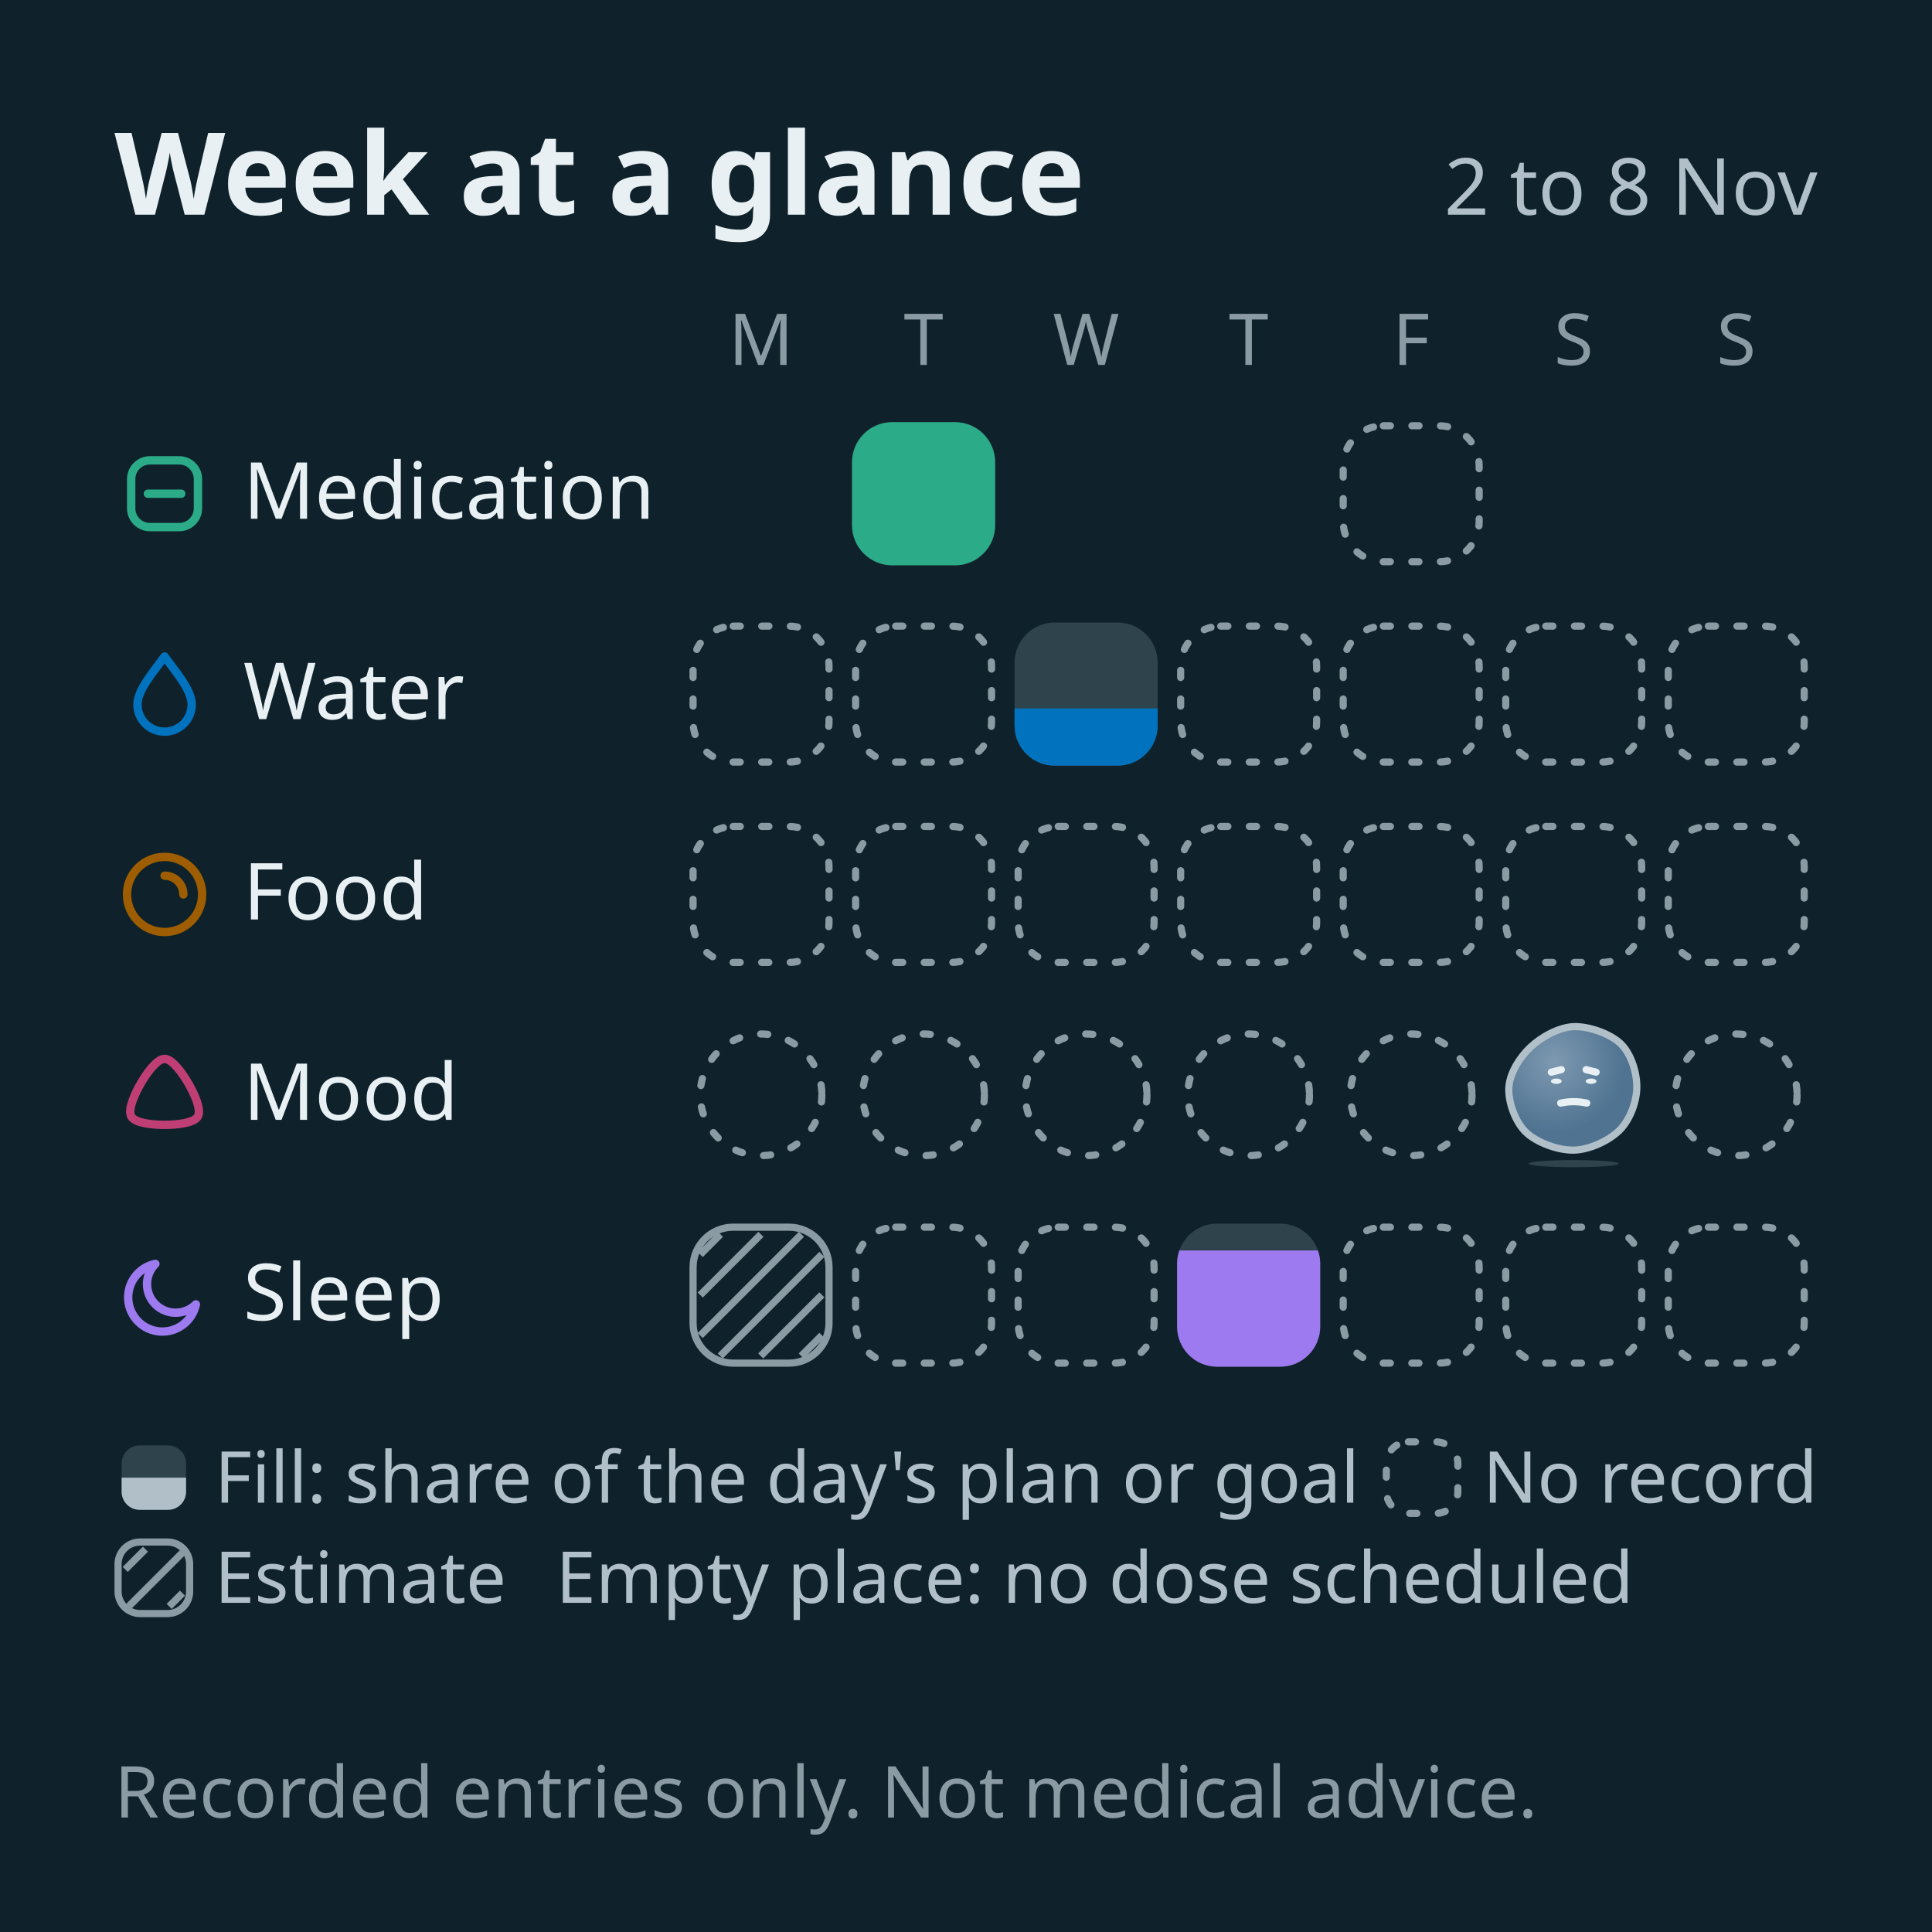
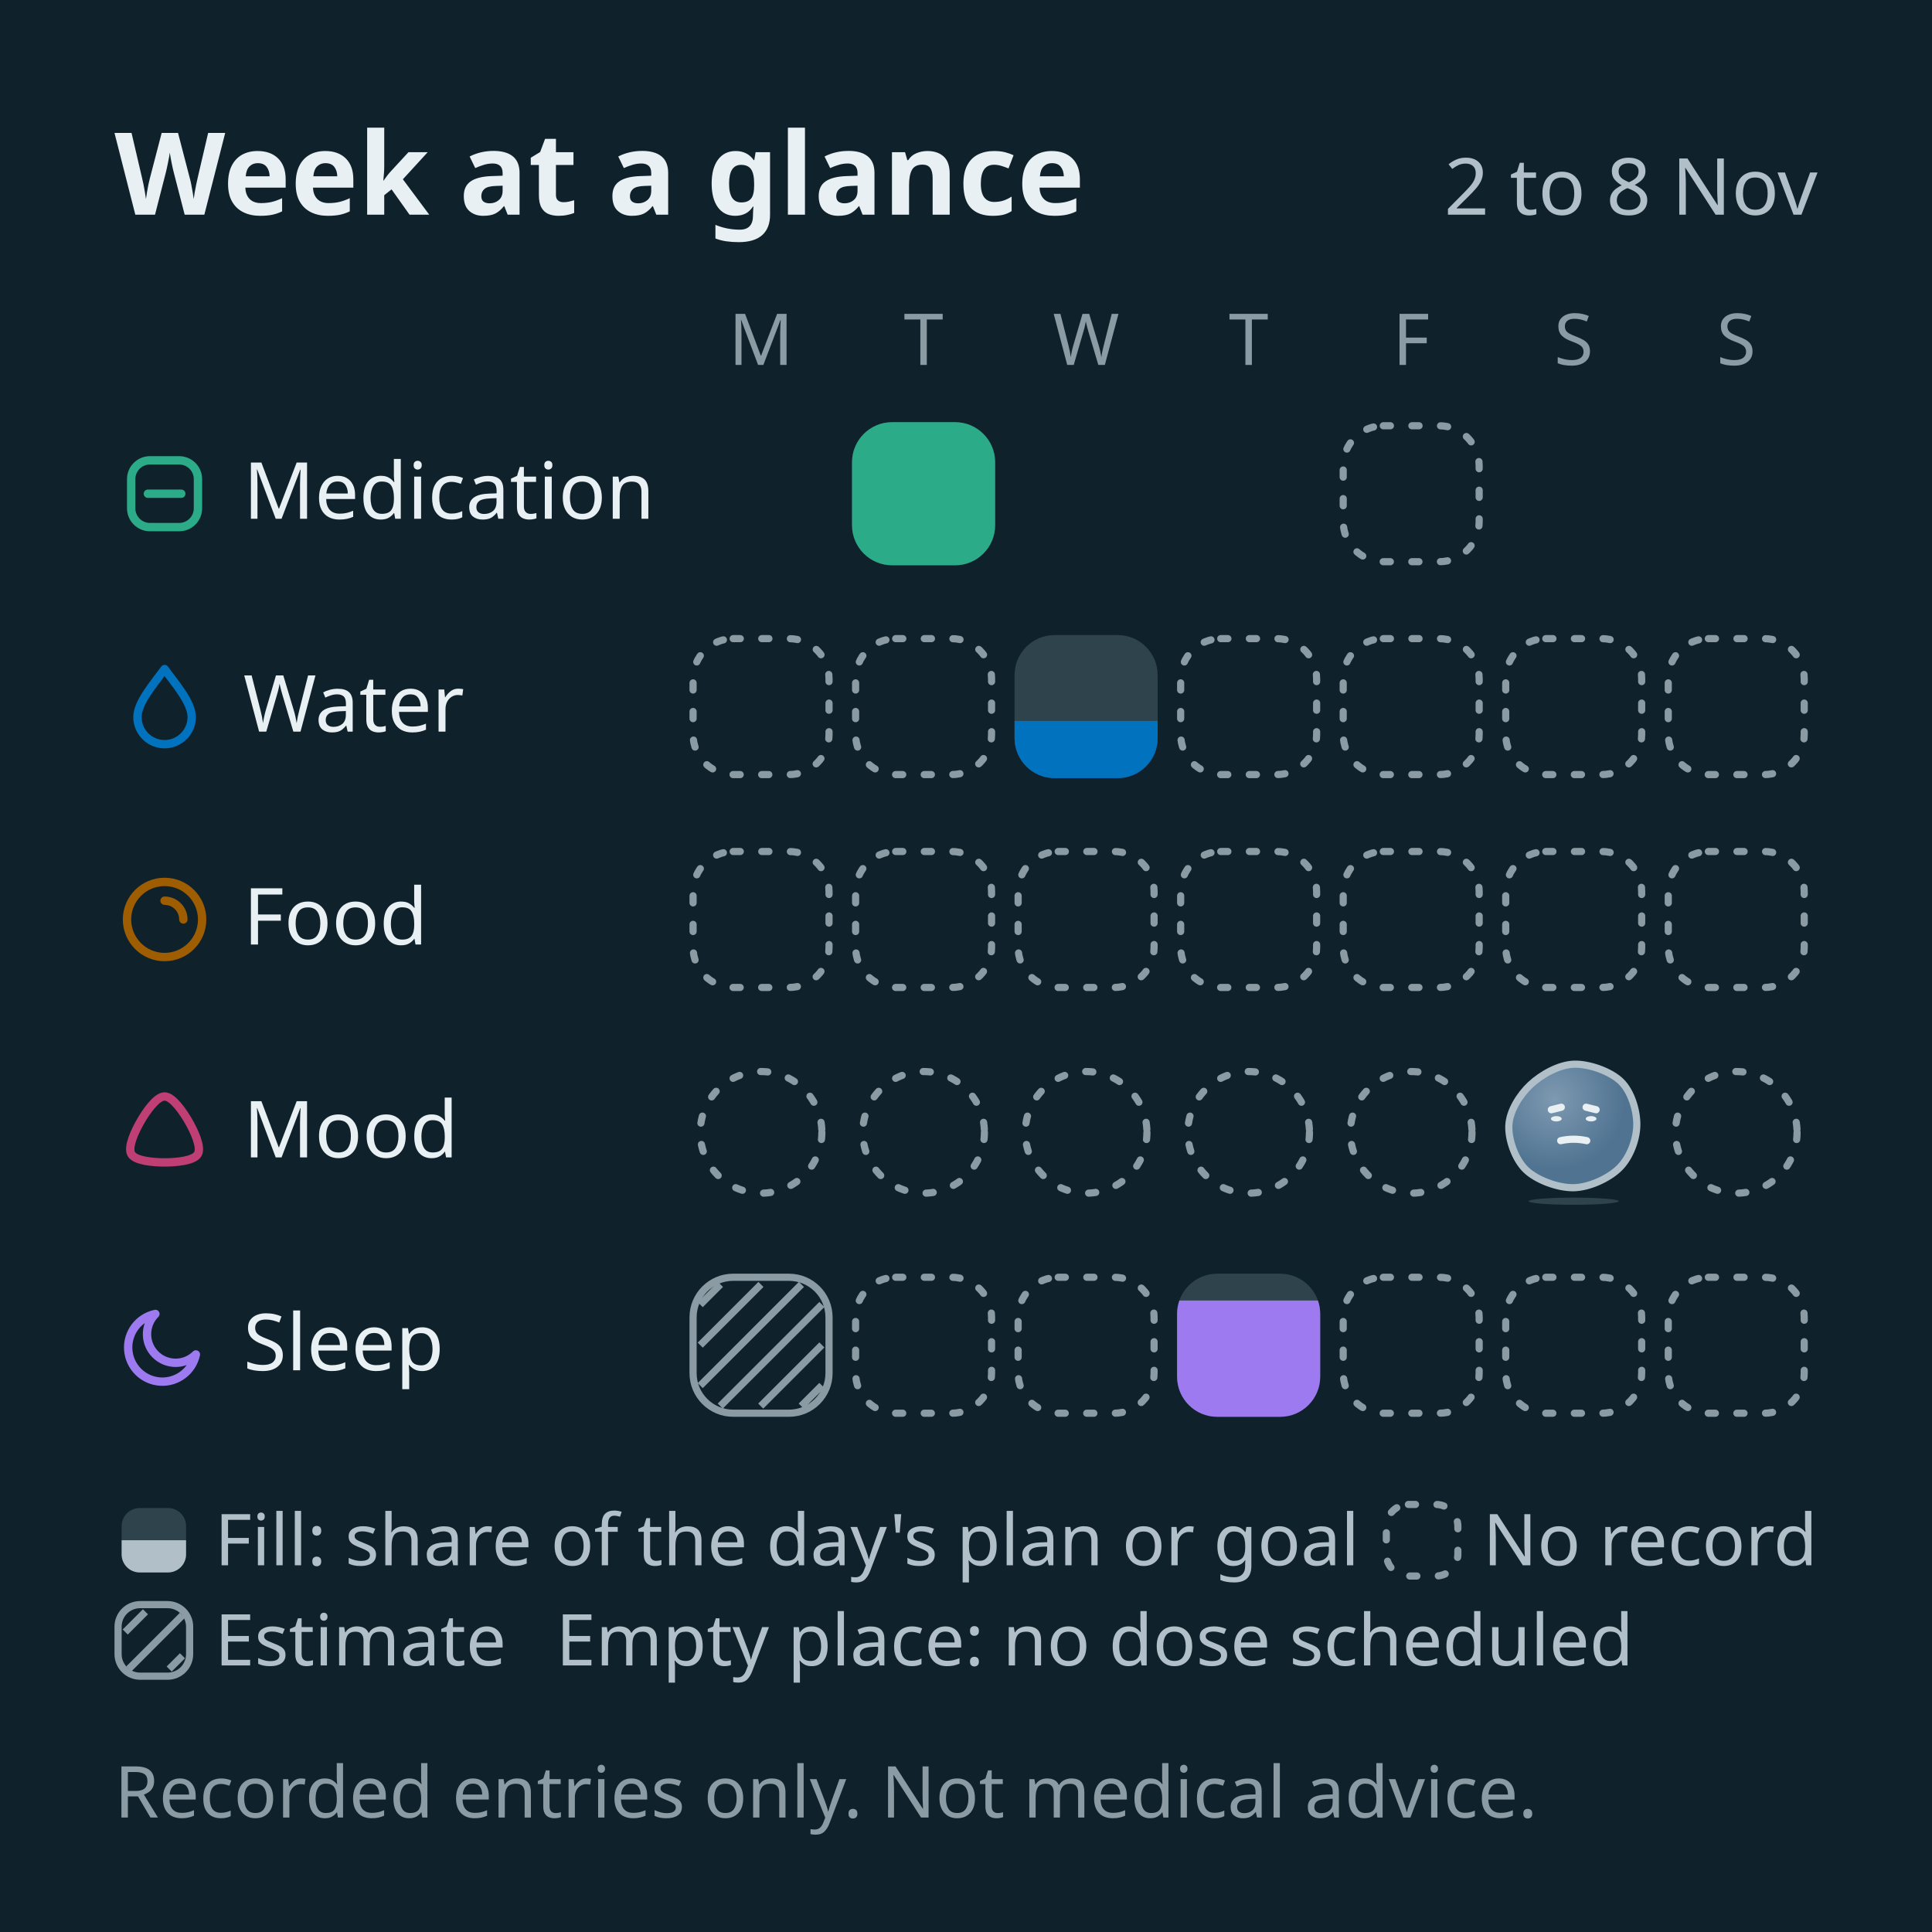
<svg xmlns="http://www.w3.org/2000/svg" width="1080" height="1080" viewBox="0 0 1080 1080">
  <defs>
-     <radialGradient id="g1" gradientUnits="userSpaceOnUse" cx="868.91" cy="593.6" r="39.6">
+     <radialGradient id="g1" gradientUnits="userSpaceOnUse" cx="868.91" cy="614.6" r="39.6">
      <stop offset="0" stop-color="#7e99b1" />
      <stop offset="1" stop-color="#4f7391" />
    </radialGradient>
  </defs>
  <rect width="1080" height="1080" fill="#0f222b" />
  <text x="64" y="120" font-family="Geologica" font-weight="600" font-size="64" fill="#e8f0f4">Week at a glance</text>
  <text x="1016" y="120" font-family="IBM Plex Sans" font-weight="500" font-size="44" fill="#b1c0c8" text-anchor="end">2 to 8 Nov</text>
  <text x="425.43" y="204" font-family="IBM Plex Sans" font-weight="500" font-size="40" fill="#8b9ba3" text-anchor="middle">M</text>
  <text x="516.29" y="204" font-family="IBM Plex Sans" font-weight="500" font-size="40" fill="#8b9ba3" text-anchor="middle">T</text>
  <text x="607.14" y="204" font-family="IBM Plex Sans" font-weight="500" font-size="40" fill="#8b9ba3" text-anchor="middle">W</text>
  <text x="698" y="204" font-family="IBM Plex Sans" font-weight="500" font-size="40" fill="#8b9ba3" text-anchor="middle">T</text>
  <text x="788.86" y="204" font-family="IBM Plex Sans" font-weight="500" font-size="40" fill="#8b9ba3" text-anchor="middle">F</text>
  <text x="879.71" y="204" font-family="IBM Plex Sans" font-weight="500" font-size="40" fill="#8b9ba3" text-anchor="middle">S</text>
  <text x="970.57" y="204" font-family="IBM Plex Sans" font-weight="500" font-size="40" fill="#8b9ba3" text-anchor="middle">S</text>
  <g>
    <rect x="73.33" y="257.33" width="37.33" height="37.33" rx="10.5" fill="none" stroke="#2cab88" stroke-width="4.67" stroke-linecap="round" stroke-linejoin="round" />
    <line x1="82.67" y1="276" x2="101.33" y2="276" stroke="#2cab88" stroke-width="4.67" stroke-linecap="round" stroke-linejoin="round" />
  </g>
  <text x="136" y="290" font-family="IBM Plex Sans" font-weight="500" font-size="44" fill="#e8f0f4">Medication</text>
  <g>
    <rect x="476.29" y="236" width="80" height="80" rx="22.4" fill="#2f434d" />
    <path d="M498.69 236 L533.89 236 A22.4 22.4 0 0 1 556.29 258.4 L556.29 293.6 A22.4 22.4 0 0 1 533.89 316 L498.69 316 A22.4 22.4 0 0 1 476.29 293.6 L476.29 258.4 A22.4 22.4 0 0 1 498.69 236 Z" fill="#2cab88" />
  </g>
  <g>
    <rect x="750.86" y="238" width="76" height="76" rx="22.4" fill="none" stroke="#8b9ba3" stroke-width="4" stroke-linecap="round" stroke-linejoin="round" stroke-dasharray="4 12" />
  </g>
  <g>
-     <path d="M92 367 C85.93 375.4 76.83 385.67 76.83 393.83 A15.17 15.17 0 0 0 107.17 393.83 C107.17 385.67 98.07 375.4 92 367 Z" fill="none" stroke="#0072be" stroke-width="4.67" stroke-linecap="round" stroke-linejoin="round" />
+     <path d="M92 374 C85.93 382.4 76.83 392.67 76.83 400.83 A15.17 15.17 0 0 0 107.17 400.83 C107.17 392.67 98.07 382.4 92 374 Z" fill="none" stroke="#0072be" stroke-width="4.67" stroke-linecap="round" stroke-linejoin="round" />
  </g>
-   <text x="136" y="402" font-family="IBM Plex Sans" font-weight="500" font-size="44" fill="#e8f0f4">Water</text>
+   <text x="136" y="409" font-family="IBM Plex Sans" font-weight="500" font-size="44" fill="#e8f0f4">Water</text>
  <g>
-     <rect x="387.43" y="350" width="76" height="76" rx="22.4" fill="none" stroke="#8b9ba3" stroke-width="4" stroke-linecap="round" stroke-linejoin="round" stroke-dasharray="4 12" />
+     <rect x="387.43" y="357" width="76" height="76" rx="22.4" fill="none" stroke="#8b9ba3" stroke-width="4" stroke-linecap="round" stroke-linejoin="round" stroke-dasharray="4 12" />
  </g>
  <g>
-     <rect x="478.29" y="350" width="76" height="76" rx="22.4" fill="none" stroke="#8b9ba3" stroke-width="4" stroke-linecap="round" stroke-linejoin="round" stroke-dasharray="4 12" />
+     <rect x="478.29" y="357" width="76" height="76" rx="22.4" fill="none" stroke="#8b9ba3" stroke-width="4" stroke-linecap="round" stroke-linejoin="round" stroke-dasharray="4 12" />
  </g>
  <g>
-     <rect x="567.14" y="348" width="80" height="80" rx="22.4" fill="#2f434d" />
-     <path d="M567.14 396 L647.14 396 L647.14 405.6 A22.4 22.4 0 0 1 624.74 428 L589.54 428 A22.4 22.4 0 0 1 567.14 405.6 Z" fill="#0072be" />
+     <rect x="567.14" y="355" width="80" height="80" rx="22.4" fill="#2f434d" />
+     <path d="M567.14 403 L647.14 403 L647.14 412.6 A22.4 22.4 0 0 1 624.74 435 L589.54 435 A22.4 22.4 0 0 1 567.14 412.6 Z" fill="#0072be" />
  </g>
  <g>
-     <rect x="660" y="350" width="76" height="76" rx="22.4" fill="none" stroke="#8b9ba3" stroke-width="4" stroke-linecap="round" stroke-linejoin="round" stroke-dasharray="4 12" />
+     <rect x="660" y="357" width="76" height="76" rx="22.4" fill="none" stroke="#8b9ba3" stroke-width="4" stroke-linecap="round" stroke-linejoin="round" stroke-dasharray="4 12" />
  </g>
  <g>
-     <rect x="750.86" y="350" width="76" height="76" rx="22.4" fill="none" stroke="#8b9ba3" stroke-width="4" stroke-linecap="round" stroke-linejoin="round" stroke-dasharray="4 12" />
+     <rect x="750.86" y="357" width="76" height="76" rx="22.4" fill="none" stroke="#8b9ba3" stroke-width="4" stroke-linecap="round" stroke-linejoin="round" stroke-dasharray="4 12" />
  </g>
  <g>
-     <rect x="841.71" y="350" width="76" height="76" rx="22.4" fill="none" stroke="#8b9ba3" stroke-width="4" stroke-linecap="round" stroke-linejoin="round" stroke-dasharray="4 12" />
+     <rect x="841.71" y="357" width="76" height="76" rx="22.4" fill="none" stroke="#8b9ba3" stroke-width="4" stroke-linecap="round" stroke-linejoin="round" stroke-dasharray="4 12" />
  </g>
  <g>
-     <rect x="932.57" y="350" width="76" height="76" rx="22.4" fill="none" stroke="#8b9ba3" stroke-width="4" stroke-linecap="round" stroke-linejoin="round" stroke-dasharray="4 12" />
+     <rect x="932.57" y="357" width="76" height="76" rx="22.4" fill="none" stroke="#8b9ba3" stroke-width="4" stroke-linecap="round" stroke-linejoin="round" stroke-dasharray="4 12" />
  </g>
  <g>
-     <circle cx="92" cy="500" r="21" fill="none" stroke="#9e5d00" stroke-width="4.67" stroke-linecap="round" stroke-linejoin="round" />
-     <path d="M92 489.5 A10.5 10.5 0 0 1 102.5 500" fill="none" stroke="#9e5d00" stroke-width="4.67" stroke-linecap="round" stroke-linejoin="round" />
+     <circle cx="92" cy="514" r="21" fill="none" stroke="#9e5d00" stroke-width="4.67" stroke-linecap="round" stroke-linejoin="round" />
+     <path d="M92 503.5 A10.5 10.5 0 0 1 102.5 514" fill="none" stroke="#9e5d00" stroke-width="4.67" stroke-linecap="round" stroke-linejoin="round" />
  </g>
-   <text x="136" y="514" font-family="IBM Plex Sans" font-weight="500" font-size="44" fill="#e8f0f4">Food</text>
+   <text x="136" y="528" font-family="IBM Plex Sans" font-weight="500" font-size="44" fill="#e8f0f4">Food</text>
  <g>
-     <rect x="387.43" y="462" width="76" height="76" rx="22.4" fill="none" stroke="#8b9ba3" stroke-width="4" stroke-linecap="round" stroke-linejoin="round" stroke-dasharray="4 12" />
+     <rect x="387.43" y="476" width="76" height="76" rx="22.4" fill="none" stroke="#8b9ba3" stroke-width="4" stroke-linecap="round" stroke-linejoin="round" stroke-dasharray="4 12" />
  </g>
  <g>
-     <rect x="478.29" y="462" width="76" height="76" rx="22.4" fill="none" stroke="#8b9ba3" stroke-width="4" stroke-linecap="round" stroke-linejoin="round" stroke-dasharray="4 12" />
+     <rect x="478.29" y="476" width="76" height="76" rx="22.4" fill="none" stroke="#8b9ba3" stroke-width="4" stroke-linecap="round" stroke-linejoin="round" stroke-dasharray="4 12" />
  </g>
  <g>
-     <rect x="569.14" y="462" width="76" height="76" rx="22.4" fill="none" stroke="#8b9ba3" stroke-width="4" stroke-linecap="round" stroke-linejoin="round" stroke-dasharray="4 12" />
+     <rect x="569.14" y="476" width="76" height="76" rx="22.4" fill="none" stroke="#8b9ba3" stroke-width="4" stroke-linecap="round" stroke-linejoin="round" stroke-dasharray="4 12" />
  </g>
  <g>
-     <rect x="660" y="462" width="76" height="76" rx="22.4" fill="none" stroke="#8b9ba3" stroke-width="4" stroke-linecap="round" stroke-linejoin="round" stroke-dasharray="4 12" />
+     <rect x="660" y="476" width="76" height="76" rx="22.4" fill="none" stroke="#8b9ba3" stroke-width="4" stroke-linecap="round" stroke-linejoin="round" stroke-dasharray="4 12" />
  </g>
  <g>
-     <rect x="750.86" y="462" width="76" height="76" rx="22.4" fill="none" stroke="#8b9ba3" stroke-width="4" stroke-linecap="round" stroke-linejoin="round" stroke-dasharray="4 12" />
+     <rect x="750.86" y="476" width="76" height="76" rx="22.4" fill="none" stroke="#8b9ba3" stroke-width="4" stroke-linecap="round" stroke-linejoin="round" stroke-dasharray="4 12" />
  </g>
  <g>
-     <rect x="841.71" y="462" width="76" height="76" rx="22.4" fill="none" stroke="#8b9ba3" stroke-width="4" stroke-linecap="round" stroke-linejoin="round" stroke-dasharray="4 12" />
+     <rect x="841.71" y="476" width="76" height="76" rx="22.4" fill="none" stroke="#8b9ba3" stroke-width="4" stroke-linecap="round" stroke-linejoin="round" stroke-dasharray="4 12" />
  </g>
  <g>
-     <rect x="932.57" y="462" width="76" height="76" rx="22.4" fill="none" stroke="#8b9ba3" stroke-width="4" stroke-linecap="round" stroke-linejoin="round" stroke-dasharray="4 12" />
+     <rect x="932.57" y="476" width="76" height="76" rx="22.4" fill="none" stroke="#8b9ba3" stroke-width="4" stroke-linecap="round" stroke-linejoin="round" stroke-dasharray="4 12" />
  </g>
  <g>
-     <path d="M92 591.93 C96.45 591.93 102.24 600.33 105.34 605.7 C108.44 611.07 112.81 620.28 110.59 624.13 C108.37 627.98 98.2 628.8 92 628.8 C85.8 628.8 75.63 627.98 73.41 624.13 C71.19 620.28 75.56 611.07 78.66 605.7 C81.76 600.33 87.55 591.93 92 591.93 Z" fill="none" stroke="#bf3f75" stroke-width="4.67" stroke-linecap="round" stroke-linejoin="round" />
+     <path d="M92 612.93 C96.45 612.93 102.24 621.33 105.34 626.7 C108.44 632.07 112.81 641.28 110.59 645.13 C108.37 648.98 98.2 649.8 92 649.8 C85.8 649.8 75.63 648.98 73.41 645.13 C71.19 641.28 75.56 632.07 78.66 626.7 C81.76 621.33 87.55 612.93 92 612.93 Z" fill="none" stroke="#bf3f75" stroke-width="4.67" stroke-linecap="round" stroke-linejoin="round" />
  </g>
-   <text x="136" y="626" font-family="IBM Plex Sans" font-weight="500" font-size="44" fill="#e8f0f4">Mood</text>
+   <text x="136" y="647" font-family="IBM Plex Sans" font-weight="500" font-size="44" fill="#e8f0f4">Mood</text>
  <g>
-     <circle cx="425.43" cy="612" r="34" fill="none" stroke="#8b9ba3" stroke-width="4" stroke-linecap="round" stroke-linejoin="round" stroke-dasharray="4 12" />
+     <circle cx="425.43" cy="633" r="34" fill="none" stroke="#8b9ba3" stroke-width="4" stroke-linecap="round" stroke-linejoin="round" stroke-dasharray="4 12" />
  </g>
  <g>
-     <circle cx="516.29" cy="612" r="34" fill="none" stroke="#8b9ba3" stroke-width="4" stroke-linecap="round" stroke-linejoin="round" stroke-dasharray="4 12" />
+     <circle cx="516.29" cy="633" r="34" fill="none" stroke="#8b9ba3" stroke-width="4" stroke-linecap="round" stroke-linejoin="round" stroke-dasharray="4 12" />
  </g>
  <g>
-     <circle cx="607.14" cy="612" r="34" fill="none" stroke="#8b9ba3" stroke-width="4" stroke-linecap="round" stroke-linejoin="round" stroke-dasharray="4 12" />
+     <circle cx="607.14" cy="633" r="34" fill="none" stroke="#8b9ba3" stroke-width="4" stroke-linecap="round" stroke-linejoin="round" stroke-dasharray="4 12" />
  </g>
  <g>
-     <circle cx="698" cy="612" r="34" fill="none" stroke="#8b9ba3" stroke-width="4" stroke-linecap="round" stroke-linejoin="round" stroke-dasharray="4 12" />
+     <circle cx="698" cy="633" r="34" fill="none" stroke="#8b9ba3" stroke-width="4" stroke-linecap="round" stroke-linejoin="round" stroke-dasharray="4 12" />
  </g>
  <g>
-     <circle cx="788.86" cy="612" r="34" fill="none" stroke="#8b9ba3" stroke-width="4" stroke-linecap="round" stroke-linejoin="round" stroke-dasharray="4 12" />
+     <circle cx="788.86" cy="633" r="34" fill="none" stroke="#8b9ba3" stroke-width="4" stroke-linecap="round" stroke-linejoin="round" stroke-dasharray="4 12" />
  </g>
  <g>
-     <ellipse cx="879.71" cy="650.48" rx="25.2" ry="2" fill="#2f434d" />
-     <path d="M914.99 608 C914.86 616.06 911.15 626.05 905.27 631.87 C899.39 637.7 888.43 642.76 879.71 642.94 C871 643.11 859.04 638.75 853 632.93 C846.95 627.11 843.04 615.91 843.46 608 C843.87 600.09 849.42 591.13 855.47 585.45 C861.51 579.77 871.28 574.22 879.71 573.9 C888.14 573.58 900.17 577.83 906.05 583.51 C911.93 589.19 915.12 599.94 914.99 608 Z" fill="url(#g1)" stroke="#b1c0c8" stroke-width="4" stroke-linecap="round" stroke-linejoin="round" />
-     <ellipse cx="869.99" cy="604.4" rx="3" ry="1.5" fill="#e8f0f4" />
-     <ellipse cx="889.43" cy="604.4" rx="3" ry="1.5" fill="#e8f0f4" />
-     <path d="M872.43 616.64 Q879.71 615.02 887 616.64" fill="none" stroke="#e8f0f4" stroke-width="4" stroke-linecap="round" stroke-linejoin="round" />
-     <line x1="867.2" y1="599.34" x2="872.79" y2="597.94" stroke="#e8f0f4" stroke-width="4" stroke-linecap="round" stroke-linejoin="round" />
-     <line x1="892.23" y1="599.34" x2="886.64" y2="597.94" stroke="#e8f0f4" stroke-width="4" stroke-linecap="round" stroke-linejoin="round" />
+     <ellipse cx="879.71" cy="671.48" rx="25.2" ry="2" fill="#2f434d" />
+     <path d="M914.99 629 C914.86 637.06 911.15 647.05 905.27 652.87 C899.39 658.7 888.43 663.76 879.71 663.94 C871 664.11 859.04 659.75 853 653.93 C846.95 648.11 843.04 636.91 843.46 629 C843.87 621.09 849.42 612.13 855.47 606.45 C861.51 600.77 871.28 595.22 879.71 594.9 C888.14 594.58 900.17 598.83 906.05 604.51 C911.93 610.19 915.12 620.94 914.99 629 Z" fill="url(#g1)" stroke="#b1c0c8" stroke-width="4" stroke-linecap="round" stroke-linejoin="round" />
+     <ellipse cx="869.99" cy="625.4" rx="3" ry="1.5" fill="#e8f0f4" />
+     <ellipse cx="889.43" cy="625.4" rx="3" ry="1.5" fill="#e8f0f4" />
+     <path d="M872.43 637.64 Q879.71 636.02 887 637.64" fill="none" stroke="#e8f0f4" stroke-width="4" stroke-linecap="round" stroke-linejoin="round" />
+     <line x1="867.2" y1="620.34" x2="872.79" y2="618.94" stroke="#e8f0f4" stroke-width="4" stroke-linecap="round" stroke-linejoin="round" />
+     <line x1="892.23" y1="620.34" x2="886.64" y2="618.94" stroke="#e8f0f4" stroke-width="4" stroke-linecap="round" stroke-linejoin="round" />
  </g>
  <g>
-     <circle cx="970.57" cy="612" r="34" fill="none" stroke="#8b9ba3" stroke-width="4" stroke-linecap="round" stroke-linejoin="round" stroke-dasharray="4 12" />
+     <circle cx="970.57" cy="633" r="34" fill="none" stroke="#8b9ba3" stroke-width="4" stroke-linecap="round" stroke-linejoin="round" stroke-dasharray="4 12" />
  </g>
  <g>
-     <path d="M109.5 729.13 A19.13 19.13 0 1 1 86.87 706.5 A15.4 15.4 0 0 0 109.5 729.13 Z" fill="none" stroke="#9d7aef" stroke-width="4.67" stroke-linecap="round" stroke-linejoin="round" />
+     <path d="M109.5 757.13 A19.13 19.13 0 1 1 86.87 734.5 A15.4 15.4 0 0 0 109.5 757.13 Z" fill="none" stroke="#9d7aef" stroke-width="4.67" stroke-linecap="round" stroke-linejoin="round" />
  </g>
-   <text x="136" y="738" font-family="IBM Plex Sans" font-weight="500" font-size="44" fill="#e8f0f4">Sleep</text>
+   <text x="136" y="766" font-family="IBM Plex Sans" font-weight="500" font-size="44" fill="#e8f0f4">Sleep</text>
  <g>
-     <rect x="387.43" y="686" width="76" height="76" rx="22.4" fill="none" stroke="#8b9ba3" stroke-width="4" />
-     <line x1="391.43" y1="701.31" x2="402.74" y2="690" stroke="#8b9ba3" stroke-width="4" />
-     <line x1="391.43" y1="723.94" x2="425.37" y2="690" stroke="#8b9ba3" stroke-width="4" />
-     <line x1="391.43" y1="746.57" x2="448" y2="690" stroke="#8b9ba3" stroke-width="4" />
-     <line x1="402.62" y1="758" x2="459.43" y2="701.2" stroke="#8b9ba3" stroke-width="4" />
-     <line x1="425.25" y1="758" x2="459.43" y2="723.82" stroke="#8b9ba3" stroke-width="4" />
-     <line x1="447.88" y1="758" x2="459.43" y2="746.45" stroke="#8b9ba3" stroke-width="4" />
+     <rect x="387.43" y="714" width="76" height="76" rx="22.4" fill="none" stroke="#8b9ba3" stroke-width="4" />
+     <line x1="391.43" y1="729.31" x2="402.74" y2="718" stroke="#8b9ba3" stroke-width="4" />
+     <line x1="391.43" y1="751.94" x2="425.37" y2="718" stroke="#8b9ba3" stroke-width="4" />
+     <line x1="391.43" y1="774.57" x2="448" y2="718" stroke="#8b9ba3" stroke-width="4" />
+     <line x1="402.62" y1="786" x2="459.43" y2="729.2" stroke="#8b9ba3" stroke-width="4" />
+     <line x1="425.25" y1="786" x2="459.43" y2="751.82" stroke="#8b9ba3" stroke-width="4" />
+     <line x1="447.88" y1="786" x2="459.43" y2="774.45" stroke="#8b9ba3" stroke-width="4" />
  </g>
  <g>
-     <rect x="478.29" y="686" width="76" height="76" rx="22.4" fill="none" stroke="#8b9ba3" stroke-width="4" stroke-linecap="round" stroke-linejoin="round" stroke-dasharray="4 12" />
+     <rect x="478.29" y="714" width="76" height="76" rx="22.4" fill="none" stroke="#8b9ba3" stroke-width="4" stroke-linecap="round" stroke-linejoin="round" stroke-dasharray="4 12" />
  </g>
  <g>
-     <rect x="569.14" y="686" width="76" height="76" rx="22.4" fill="none" stroke="#8b9ba3" stroke-width="4" stroke-linecap="round" stroke-linejoin="round" stroke-dasharray="4 12" />
+     <rect x="569.14" y="714" width="76" height="76" rx="22.4" fill="none" stroke="#8b9ba3" stroke-width="4" stroke-linecap="round" stroke-linejoin="round" stroke-dasharray="4 12" />
  </g>
  <g>
-     <rect x="658" y="684" width="80" height="80" rx="22.4" fill="#2f434d" />
-     <path d="M659.26 699 L736.74 699 A22.4 22.4 0 0 1 738 706.4 L738 741.6 A22.4 22.4 0 0 1 715.6 764 L680.4 764 A22.4 22.4 0 0 1 658 741.6 L658 706.4 A22.4 22.4 0 0 1 659.26 699 Z" fill="#9d7aef" />
+     <rect x="658" y="712" width="80" height="80" rx="22.4" fill="#2f434d" />
+     <path d="M659.26 727 L736.74 727 A22.4 22.4 0 0 1 738 734.4 L738 769.6 A22.4 22.4 0 0 1 715.6 792 L680.4 792 A22.4 22.4 0 0 1 658 769.6 L658 734.4 A22.4 22.4 0 0 1 659.26 727 Z" fill="#9d7aef" />
  </g>
  <g>
-     <rect x="750.86" y="686" width="76" height="76" rx="22.4" fill="none" stroke="#8b9ba3" stroke-width="4" stroke-linecap="round" stroke-linejoin="round" stroke-dasharray="4 12" />
+     <rect x="750.86" y="714" width="76" height="76" rx="22.4" fill="none" stroke="#8b9ba3" stroke-width="4" stroke-linecap="round" stroke-linejoin="round" stroke-dasharray="4 12" />
  </g>
  <g>
-     <rect x="841.71" y="686" width="76" height="76" rx="22.4" fill="none" stroke="#8b9ba3" stroke-width="4" stroke-linecap="round" stroke-linejoin="round" stroke-dasharray="4 12" />
+     <rect x="841.71" y="714" width="76" height="76" rx="22.4" fill="none" stroke="#8b9ba3" stroke-width="4" stroke-linecap="round" stroke-linejoin="round" stroke-dasharray="4 12" />
  </g>
  <g>
-     <rect x="932.57" y="686" width="76" height="76" rx="22.4" fill="none" stroke="#8b9ba3" stroke-width="4" stroke-linecap="round" stroke-linejoin="round" stroke-dasharray="4 12" />
+     <rect x="932.57" y="714" width="76" height="76" rx="22.4" fill="none" stroke="#8b9ba3" stroke-width="4" stroke-linecap="round" stroke-linejoin="round" stroke-dasharray="4 12" />
  </g>
  <g>
-     <rect x="68" y="808" width="36" height="36" rx="10.08" fill="#2f434d" />
-     <path d="M68 826 L104 826 L104 833.92 A10.08 10.08 0 0 1 93.92 844 L78.08 844 A10.08 10.08 0 0 1 68 833.92 Z" fill="#b1c0c8" />
+     <rect x="68" y="843" width="36" height="36" rx="10.08" fill="#2f434d" />
+     <path d="M68 861 L104 861 L104 868.92 A10.08 10.08 0 0 1 93.92 879 L78.08 879 A10.08 10.08 0 0 1 68 868.92 Z" fill="#b1c0c8" />
  </g>
-   <text x="120" y="840" font-family="IBM Plex Sans" font-weight="500" font-size="40" fill="#b1c0c8">Fill: share of the day's plan or goal</text>
+   <text x="120" y="875" font-family="IBM Plex Sans" font-weight="500" font-size="40" fill="#b1c0c8">Fill: share of the day's plan or goal</text>
  <g>
-     <rect x="774.96" y="806" width="40" height="40" rx="12.32" fill="none" stroke="#8b9ba3" stroke-width="4" stroke-linecap="round" stroke-linejoin="round" stroke-dasharray="4 12" />
+     <rect x="774.96" y="841" width="40" height="40" rx="12.32" fill="none" stroke="#8b9ba3" stroke-width="4" stroke-linecap="round" stroke-linejoin="round" stroke-dasharray="4 12" />
  </g>
-   <text x="828.96" y="840" font-family="IBM Plex Sans" font-weight="500" font-size="40" fill="#b1c0c8">No record</text>
+   <text x="828.96" y="875" font-family="IBM Plex Sans" font-weight="500" font-size="40" fill="#b1c0c8">No record</text>
  <g>
-     <rect x="66" y="862" width="40" height="40" rx="12.32" fill="none" stroke="#8b9ba3" stroke-width="4" />
-     <line x1="70" y1="877.31" x2="81.31" y2="866" stroke="#8b9ba3" stroke-width="4" />
-     <line x1="71.94" y1="898" x2="102" y2="867.94" stroke="#8b9ba3" stroke-width="4" />
-     <line x1="94.57" y1="898" x2="102" y2="890.57" stroke="#8b9ba3" stroke-width="4" />
+     <rect x="66" y="897" width="40" height="40" rx="12.32" fill="none" stroke="#8b9ba3" stroke-width="4" />
+     <line x1="70" y1="912.31" x2="81.31" y2="901" stroke="#8b9ba3" stroke-width="4" />
+     <line x1="71.94" y1="933" x2="102" y2="902.94" stroke="#8b9ba3" stroke-width="4" />
+     <line x1="94.57" y1="933" x2="102" y2="925.57" stroke="#8b9ba3" stroke-width="4" />
  </g>
-   <text x="120" y="896" font-family="IBM Plex Sans" font-weight="500" font-size="40" fill="#b1c0c8">Estimate</text>
-   <text x="310.76" y="896" font-family="IBM Plex Sans" font-weight="500" font-size="40" fill="#b1c0c8">Empty place: no dose scheduled</text>
+   <text x="120" y="931" font-family="IBM Plex Sans" font-weight="500" font-size="40" fill="#b1c0c8">Estimate</text>
+   <text x="310.76" y="931" font-family="IBM Plex Sans" font-weight="500" font-size="40" fill="#b1c0c8">Empty place: no dose scheduled</text>
  <text x="64" y="1016" font-family="IBM Plex Sans" font-weight="500" font-size="40" fill="#8b9ba3">Recorded entries only. Not medical advice.</text>
</svg>
